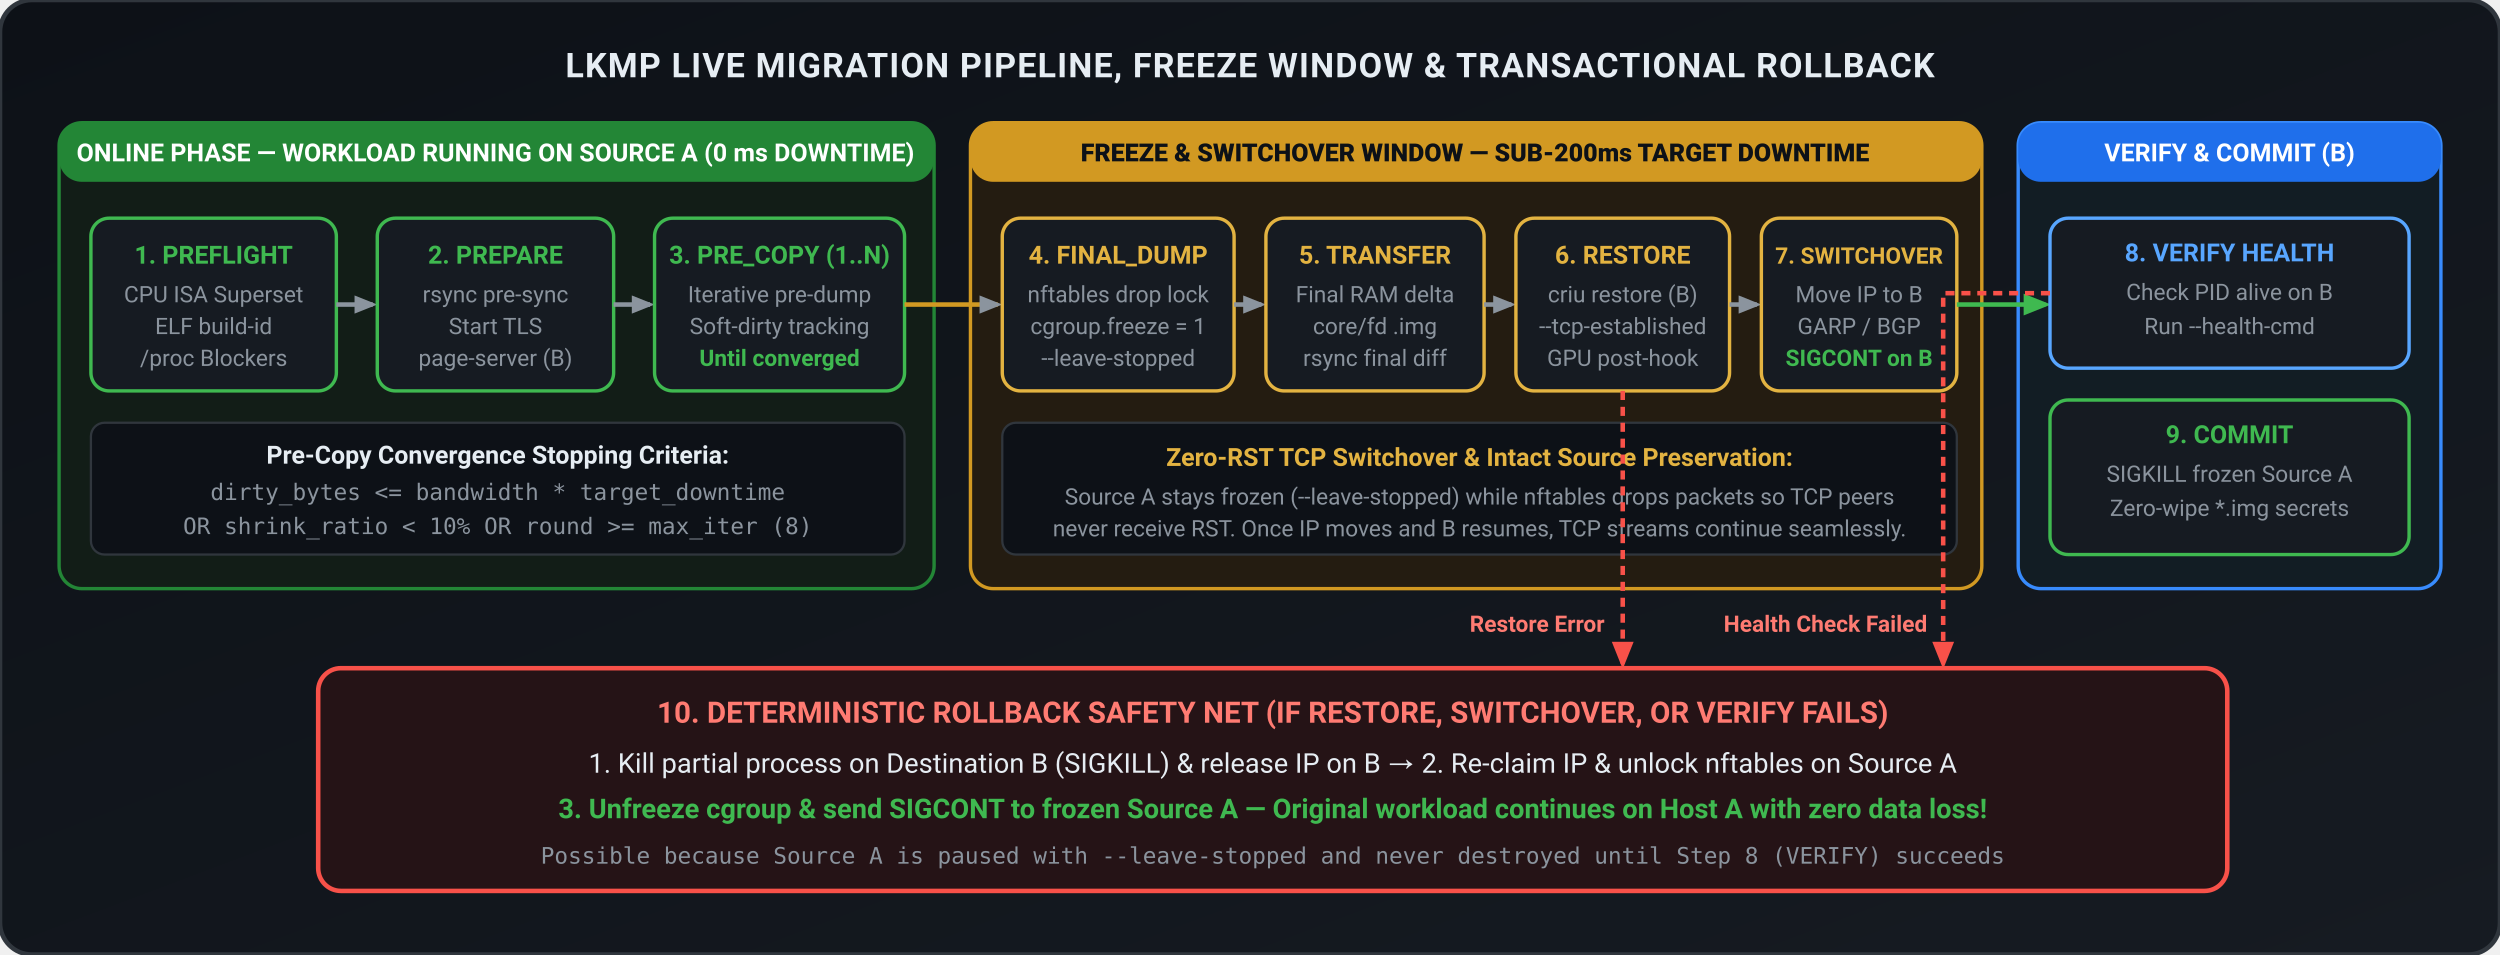
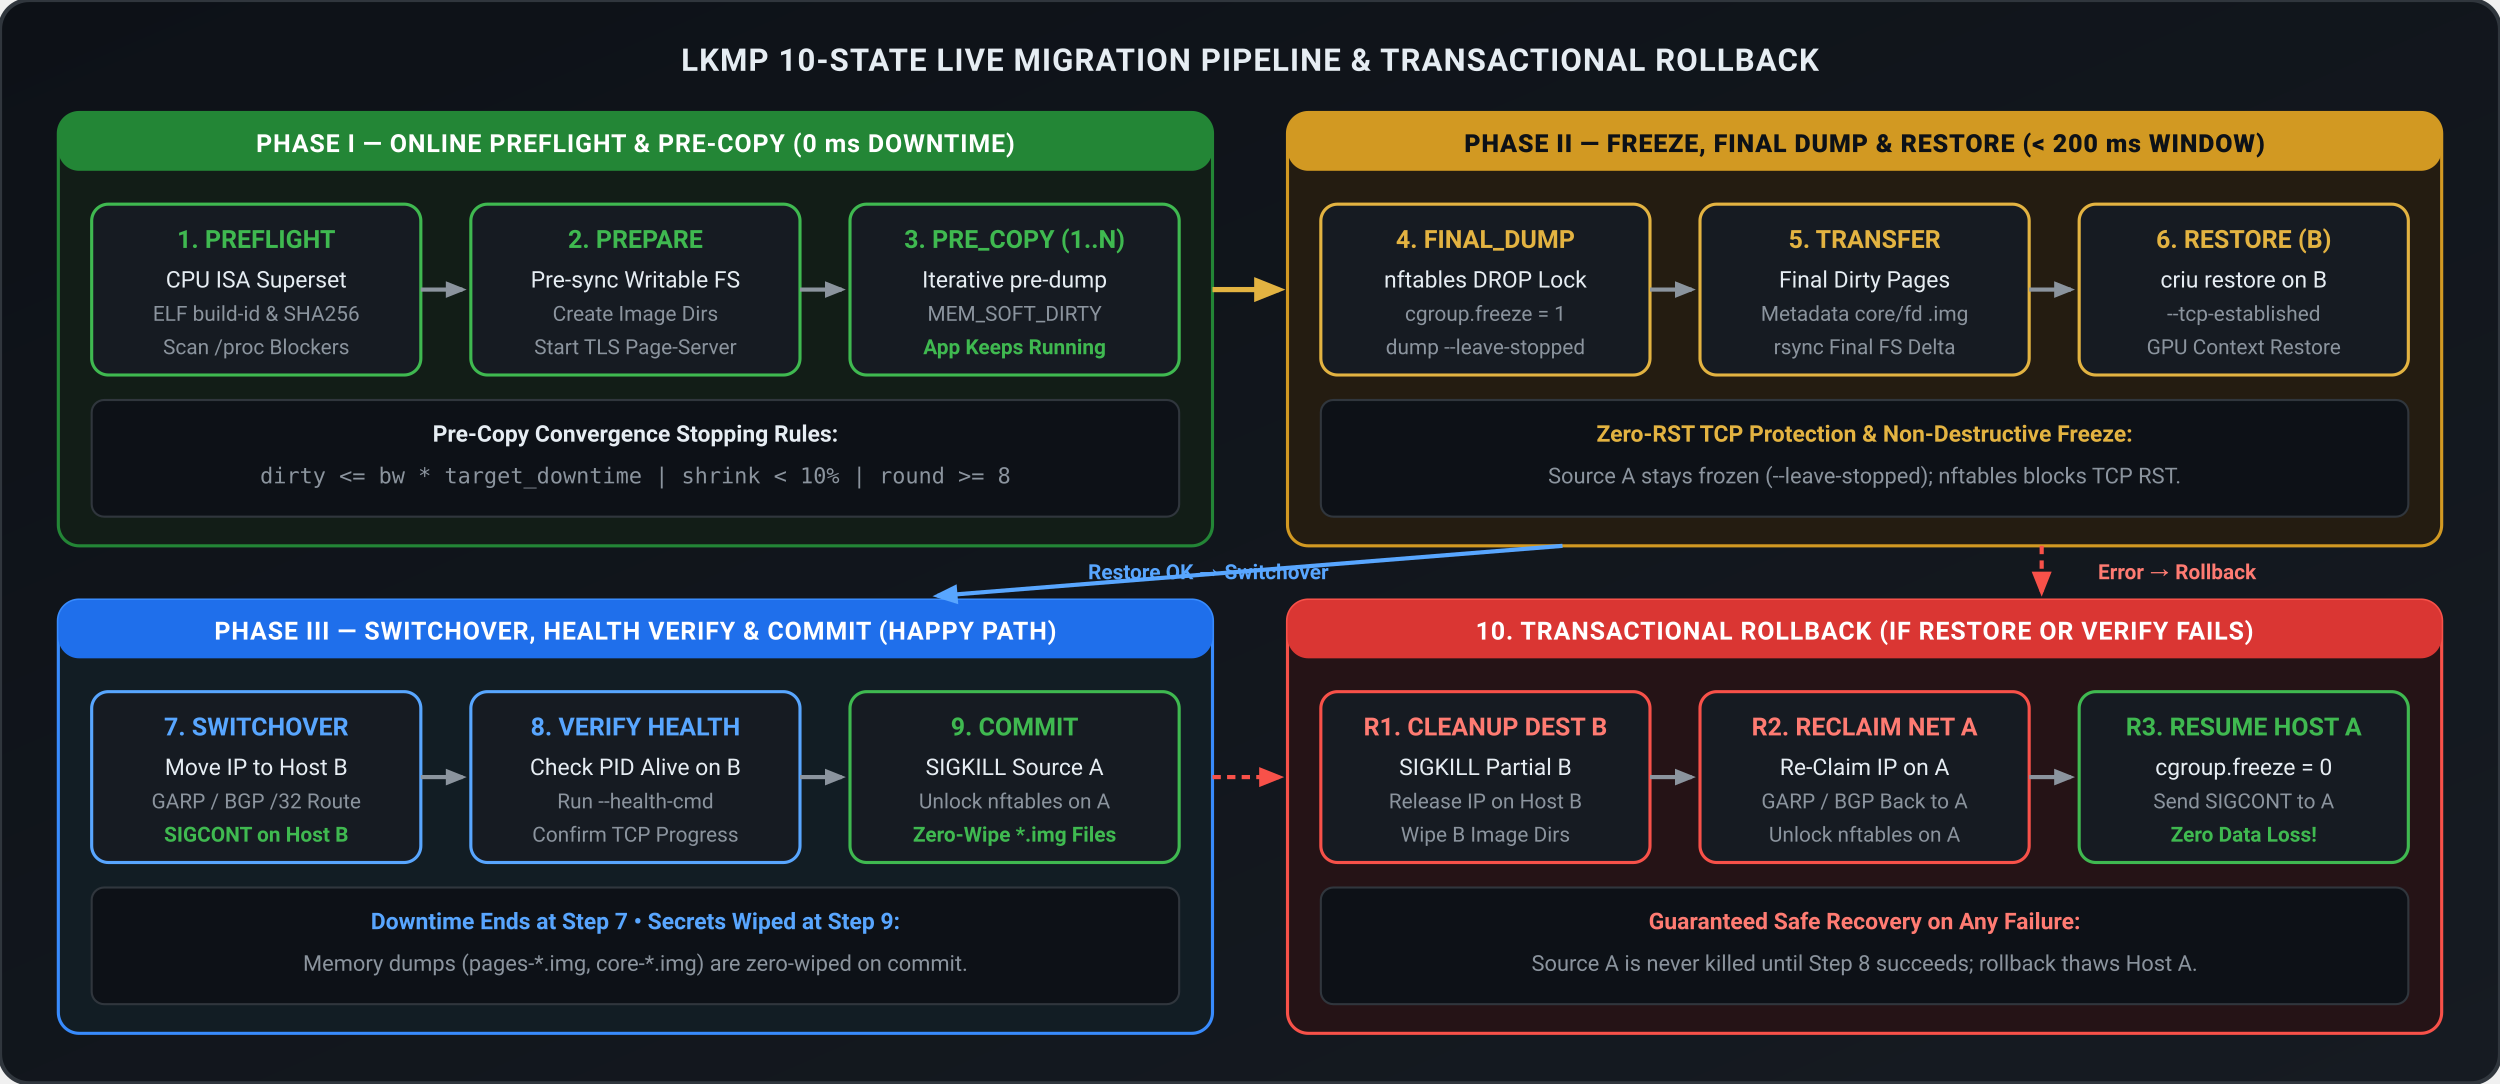
- <svg xmlns="http://www.w3.org/2000/svg" viewBox="0 0 1100 420" width="100%" height="100%" font-family="-apple-system, BlinkMacSystemFont, 'Segoe UI', Roboto, Helvetica, Arial, sans-serif">
+ <svg xmlns="http://www.w3.org/2000/svg" viewBox="0 0 1200 520" width="100%" height="100%" font-family="-apple-system, BlinkMacSystemFont, 'Segoe UI', Roboto, Helvetica, Arial, sans-serif">
  <defs>
    <linearGradient id="bgGrad2" x1="0%" y1="0%" x2="100%" y2="100%">
      <stop offset="0%" stop-color="#0d1117" />
      <stop offset="100%" stop-color="#161b22" />
    </linearGradient>
-     <marker id="arrRight" viewBox="0 0 10 10" refX="8" refY="5" markerWidth="5" markerHeight="5" orient="auto">
+     <marker id="arrGray" viewBox="0 0 10 10" refX="8" refY="5" markerWidth="5" markerHeight="5" orient="auto">
      <path d="M 0 1 L 10 5 L 0 9 z" fill="#8b949e" />
    </marker>
-     <marker id="arrRed" viewBox="0 0 10 10" refX="8" refY="5" markerWidth="6" markerHeight="6" orient="auto">
+     <marker id="arrAmber2" viewBox="0 0 10 10" refX="8" refY="5" markerWidth="6" markerHeight="6" orient="auto">
+       <path d="M 0 1 L 10 5 L 0 9 z" fill="#e3b341" />
+     </marker>
+     <marker id="arrBlue2" viewBox="0 0 10 10" refX="8" refY="5" markerWidth="6" markerHeight="6" orient="auto">
+       <path d="M 0 1 L 10 5 L 0 9 z" fill="#58a6ff" />
+     </marker>
+     <marker id="arrRed2" viewBox="0 0 10 10" refX="8" refY="5" markerWidth="6" markerHeight="6" orient="auto">
      <path d="M 0 1 L 10 5 L 0 9 z" fill="#f85149" />
    </marker>
-     <marker id="arrGreen2" viewBox="0 0 10 10" refX="8" refY="5" markerWidth="6" markerHeight="6" orient="auto">
-       <path d="M 0 1 L 10 5 L 0 9 z" fill="#3fb950" />
-     </marker>
  </defs>
-   <rect width="1100" height="420" rx="14" fill="url(#bgGrad2)" stroke="#30363d" stroke-width="2" />
-   <text x="550" y="34" fill="#e6edf3" font-size="15" font-weight="700" text-anchor="middle" letter-spacing="0.5">LKMP LIVE MIGRATION PIPELINE, FREEZE WINDOW &amp; TRANSACTIONAL ROLLBACK</text>
-   <rect x="26" y="54" width="385" height="205" rx="10" fill="#121d17" stroke="#238636" stroke-width="1.5" />
-   <rect x="26" y="54" width="385" height="26" rx="10" fill="#238636" />
-   <text x="218" y="71" fill="#ffffff" font-size="11" font-weight="700" text-anchor="middle">ONLINE PHASE — WORKLOAD RUNNING ON SOURCE A (0 ms DOWNTIME)</text>
-   <rect x="40" y="96" width="108" height="76" rx="8" fill="#161b22" stroke="#3fb950" stroke-width="1.5" />
-   <text x="94" y="116" fill="#3fb950" font-size="11" font-weight="700" text-anchor="middle">1. PREFLIGHT</text>
-   <text x="94" y="133" fill="#8b949e" font-size="10" text-anchor="middle">CPU ISA Superset</text>
-   <text x="94" y="147" fill="#8b949e" font-size="10" text-anchor="middle">ELF build-id</text>
-   <text x="94" y="161" fill="#8b949e" font-size="10" text-anchor="middle">/proc Blockers</text>
-   <path d="M 148 134 L 164 134" stroke="#8b949e" stroke-width="2" marker-end="url(#arrRight)" />
-   <rect x="166" y="96" width="104" height="76" rx="8" fill="#161b22" stroke="#3fb950" stroke-width="1.5" />
-   <text x="218" y="116" fill="#3fb950" font-size="11" font-weight="700" text-anchor="middle">2. PREPARE</text>
-   <text x="218" y="133" fill="#8b949e" font-size="10" text-anchor="middle">rsync pre-sync</text>
-   <text x="218" y="147" fill="#8b949e" font-size="10" text-anchor="middle">Start TLS</text>
-   <text x="218" y="161" fill="#8b949e" font-size="10" text-anchor="middle">page-server (B)</text>
-   <path d="M 270 134 L 286 134" stroke="#8b949e" stroke-width="2" marker-end="url(#arrRight)" />
-   <rect x="288" y="96" width="110" height="76" rx="8" fill="#161b22" stroke="#3fb950" stroke-width="1.5" />
-   <text x="343" y="116" fill="#3fb950" font-size="11" font-weight="700" text-anchor="middle">3. PRE_COPY (1..N)</text>
-   <text x="343" y="133" fill="#8b949e" font-size="10" text-anchor="middle">Iterative pre-dump</text>
-   <text x="343" y="147" fill="#8b949e" font-size="10" text-anchor="middle">Soft-dirty tracking</text>
-   <text x="343" y="161" fill="#3fb950" font-size="10" font-weight="600" text-anchor="middle">Until converged</text>
-   <rect x="40" y="186" width="358" height="58" rx="6" fill="#0d1117" stroke="#30363d" stroke-width="1" />
-   <text x="219" y="204" fill="#e6edf3" font-size="11" font-weight="600" text-anchor="middle">Pre-Copy Convergence Stopping Criteria:</text>
-   <text x="219" y="220" fill="#8b949e" font-size="10" font-family="ui-monospace, SFMono-Regular, Menlo, monospace" text-anchor="middle">dirty_bytes &lt;= bandwidth * target_downtime</text>
-   <text x="219" y="235" fill="#8b949e" font-size="10" font-family="ui-monospace, SFMono-Regular, Menlo, monospace" text-anchor="middle">OR shrink_ratio &lt; 10% OR round &gt;= max_iter (8)</text>
-   <rect x="427" y="54" width="445" height="205" rx="10" fill="#241c11" stroke="#d29922" stroke-width="1.5" />
-   <rect x="427" y="54" width="445" height="26" rx="10" fill="#d29922" />
-   <text x="649" y="71" fill="#0d1117" font-size="11" font-weight="800" text-anchor="middle">FREEZE &amp; SWITCHOVER WINDOW — SUB-200ms TARGET DOWNTIME</text>
-   <path d="M 398 134 L 439 134" stroke="#d29922" stroke-width="2" marker-end="url(#arrRight)" />
-   <rect x="441" y="96" width="102" height="76" rx="8" fill="#161b22" stroke="#e3b341" stroke-width="1.5" />
-   <text x="492" y="116" fill="#e3b341" font-size="11" font-weight="700" text-anchor="middle">4. FINAL_DUMP</text>
-   <text x="492" y="133" fill="#8b949e" font-size="10" text-anchor="middle">nftables drop lock</text>
-   <text x="492" y="147" fill="#8b949e" font-size="10" text-anchor="middle">cgroup.freeze = 1</text>
-   <text x="492" y="161" fill="#8b949e" font-size="10" text-anchor="middle">--leave-stopped</text>
-   <path d="M 543 134 L 555 134" stroke="#8b949e" stroke-width="2" marker-end="url(#arrRight)" />
-   <rect x="557" y="96" width="96" height="76" rx="8" fill="#161b22" stroke="#e3b341" stroke-width="1.5" />
-   <text x="605" y="116" fill="#e3b341" font-size="11" font-weight="700" text-anchor="middle">5. TRANSFER</text>
-   <text x="605" y="133" fill="#8b949e" font-size="10" text-anchor="middle">Final RAM delta</text>
-   <text x="605" y="147" fill="#8b949e" font-size="10" text-anchor="middle">core/fd .img</text>
-   <text x="605" y="161" fill="#8b949e" font-size="10" text-anchor="middle">rsync final diff</text>
-   <path d="M 653 134 L 665 134" stroke="#8b949e" stroke-width="2" marker-end="url(#arrRight)" />
-   <rect x="667" y="96" width="94" height="76" rx="8" fill="#161b22" stroke="#e3b341" stroke-width="1.5" />
-   <text x="714" y="116" fill="#e3b341" font-size="11" font-weight="700" text-anchor="middle">6. RESTORE</text>
-   <text x="714" y="133" fill="#8b949e" font-size="10" text-anchor="middle">criu restore (B)</text>
-   <text x="714" y="147" fill="#8b949e" font-size="10" text-anchor="middle">--tcp-established</text>
-   <text x="714" y="161" fill="#8b949e" font-size="10" text-anchor="middle">GPU post-hook</text>
-   <path d="M 761 134 L 773 134" stroke="#8b949e" stroke-width="2" marker-end="url(#arrRight)" />
-   <rect x="775" y="96" width="86" height="76" rx="8" fill="#161b22" stroke="#e3b341" stroke-width="1.5" />
-   <text x="818" y="116" fill="#e3b341" font-size="10" font-weight="700" text-anchor="middle">7. SWITCHOVER</text>
-   <text x="818" y="133" fill="#8b949e" font-size="10" text-anchor="middle">Move IP to B</text>
-   <text x="818" y="147" fill="#8b949e" font-size="10" text-anchor="middle">GARP / BGP</text>
-   <text x="818" y="161" fill="#3fb950" font-size="10" font-weight="600" text-anchor="middle">SIGCONT on B</text>
-   <rect x="441" y="186" width="420" height="58" rx="6" fill="#0d1117" stroke="#30363d" stroke-width="1" />
-   <text x="651" y="205" fill="#e3b341" font-size="11" font-weight="600" text-anchor="middle">Zero-RST TCP Switchover &amp; Intact Source Preservation:</text>
-   <text x="651" y="222" fill="#8b949e" font-size="10" text-anchor="middle">Source A stays frozen (--leave-stopped) while nftables drops packets so TCP peers</text>
-   <text x="651" y="236" fill="#8b949e" font-size="10" text-anchor="middle">never receive RST. Once IP moves and B resumes, TCP streams continue seamlessly.</text>
-   <rect x="888" y="54" width="186" height="205" rx="10" fill="#121d24" stroke="#388bfd" stroke-width="1.5" />
-   <rect x="888" y="54" width="186" height="26" rx="10" fill="#1f6feb" />
-   <text x="981" y="71" fill="#ffffff" font-size="11" font-weight="700" text-anchor="middle">VERIFY &amp; COMMIT (B)</text>
-   <path d="M 861 134 L 900 134" stroke="#3fb950" stroke-width="2" marker-end="url(#arrGreen2)" />
-   <rect x="902" y="96" width="158" height="66" rx="8" fill="#161b22" stroke="#58a6ff" stroke-width="1.5" />
-   <text x="981" y="115" fill="#58a6ff" font-size="11" font-weight="700" text-anchor="middle">8. VERIFY HEALTH</text>
-   <text x="981" y="132" fill="#8b949e" font-size="10" text-anchor="middle">Check PID alive on B</text>
-   <text x="981" y="147" fill="#8b949e" font-size="10" text-anchor="middle">Run --health-cmd</text>
-   <rect x="902" y="176" width="158" height="68" rx="8" fill="#161b22" stroke="#3fb950" stroke-width="1.5" />
-   <text x="981" y="195" fill="#3fb950" font-size="11" font-weight="700" text-anchor="middle">9. COMMIT</text>
-   <text x="981" y="212" fill="#8b949e" font-size="10" text-anchor="middle">SIGKILL frozen Source A</text>
-   <text x="981" y="227" fill="#8b949e" font-size="10" text-anchor="middle">Zero-wipe *.img secrets</text>
-   <rect x="140" y="294" width="840" height="98" rx="10" fill="#251316" stroke="#f85149" stroke-width="2" />
-   <text x="560" y="318" fill="#ff7b72" font-size="13" font-weight="700" text-anchor="middle">10. DETERMINISTIC ROLLBACK SAFETY NET (IF RESTORE, SWITCHOVER, OR VERIFY FAILS)</text>
-   <text x="560" y="340" fill="#e6edf3" font-size="12" text-anchor="middle">1. Kill partial process on Destination B (SIGKILL) &amp; release IP on B   →   2. Re-claim IP &amp; unlock nftables on Source A</text>
-   <text x="560" y="360" fill="#3fb950" font-size="12" font-weight="600" text-anchor="middle">3. Unfreeze cgroup &amp; send SIGCONT to frozen Source A — Original workload continues on Host A with zero data loss!</text>
-   <text x="560" y="380" fill="#8b949e" font-size="10" font-family="ui-monospace, SFMono-Regular, Menlo, monospace" text-anchor="middle">Possible because Source A is paused with --leave-stopped and never destroyed until Step 8 (VERIFY) succeeds</text>
-   <path d="M 714 172 L 714 292" fill="none" stroke="#f85149" stroke-width="2" stroke-dasharray="4,3" marker-end="url(#arrRed)" />
-   <text x="706" y="278" fill="#ff7b72" font-size="10" font-weight="600" text-anchor="end">Restore Error</text>
-   <path d="M 902 129 L 855 129 L 855 292" fill="none" stroke="#f85149" stroke-width="2" stroke-dasharray="4,3" marker-end="url(#arrRed)" />
-   <text x="848" y="278" fill="#ff7b72" font-size="10" font-weight="600" text-anchor="end">Health Check Failed</text>
+   <rect width="1200" height="520" rx="14" fill="url(#bgGrad2)" stroke="#30363d" stroke-width="2" />
+   <text x="600" y="34" fill="#e6edf3" font-size="15" font-weight="700" text-anchor="middle" letter-spacing="0.5">LKMP 10-STATE LIVE MIGRATION PIPELINE &amp; TRANSACTIONAL ROLLBACK</text>
+   <rect x="28" y="54" width="554" height="208" rx="10" fill="#121d17" stroke="#238636" stroke-width="1.5" />
+   <rect x="28" y="54" width="554" height="28" rx="10" fill="#238636" />
+   <text x="305" y="73" fill="#ffffff" font-size="12" font-weight="700" text-anchor="middle" letter-spacing="0.4">PHASE I — ONLINE PREFLIGHT &amp; PRE-COPY (0 ms DOWNTIME)</text>
+   <rect x="44" y="98" width="158" height="82" rx="8" fill="#161b22" stroke="#3fb950" stroke-width="1.5" />
+   <text x="123" y="119" fill="#3fb950" font-size="12" font-weight="700" text-anchor="middle">1. PREFLIGHT</text>
+   <text x="123" y="138" fill="#e6edf3" font-size="11" text-anchor="middle">CPU ISA Superset</text>
+   <text x="123" y="154" fill="#8b949e" font-size="10" text-anchor="middle">ELF build-id &amp; SHA256</text>
+   <text x="123" y="170" fill="#8b949e" font-size="10" text-anchor="middle">Scan /proc Blockers</text>
+   <path d="M 202 139 L 222 139" stroke="#8b949e" stroke-width="2" marker-end="url(#arrGray)" />
+   <rect x="226" y="98" width="158" height="82" rx="8" fill="#161b22" stroke="#3fb950" stroke-width="1.5" />
+   <text x="305" y="119" fill="#3fb950" font-size="12" font-weight="700" text-anchor="middle">2. PREPARE</text>
+   <text x="305" y="138" fill="#e6edf3" font-size="11" text-anchor="middle">Pre-sync Writable FS</text>
+   <text x="305" y="154" fill="#8b949e" font-size="10" text-anchor="middle">Create Image Dirs</text>
+   <text x="305" y="170" fill="#8b949e" font-size="10" text-anchor="middle">Start TLS Page-Server</text>
+   <path d="M 384 139 L 404 139" stroke="#8b949e" stroke-width="2" marker-end="url(#arrGray)" />
+   <rect x="408" y="98" width="158" height="82" rx="8" fill="#161b22" stroke="#3fb950" stroke-width="1.5" />
+   <text x="487" y="119" fill="#3fb950" font-size="12" font-weight="700" text-anchor="middle">3. PRE_COPY (1..N)</text>
+   <text x="487" y="138" fill="#e6edf3" font-size="11" text-anchor="middle">Iterative pre-dump</text>
+   <text x="487" y="154" fill="#8b949e" font-size="10" text-anchor="middle">MEM_SOFT_DIRTY</text>
+   <text x="487" y="170" fill="#3fb950" font-size="10" font-weight="600" text-anchor="middle">App Keeps Running</text>
+   <rect x="44" y="192" width="522" height="56" rx="6" fill="#0d1117" stroke="#30363d" stroke-width="1" />
+   <text x="305" y="212" fill="#e6edf3" font-size="11" font-weight="600" text-anchor="middle">Pre-Copy Convergence Stopping Rules:</text>
+   <text x="305" y="232" fill="#8b949e" font-size="10.5" font-family="ui-monospace, SFMono-Regular, Menlo, monospace" text-anchor="middle">dirty &lt;= bw * target_downtime  |  shrink &lt; 10%  |  round &gt;= 8</text>
+   <path d="M 582 139 L 614 139" stroke="#e3b341" stroke-width="2.5" marker-end="url(#arrAmber2)" />
+   <rect x="618" y="54" width="554" height="208" rx="10" fill="#241c11" stroke="#d29922" stroke-width="1.5" />
+   <rect x="618" y="54" width="554" height="28" rx="10" fill="#d29922" />
+   <text x="895" y="73" fill="#0d1117" font-size="12" font-weight="800" text-anchor="middle" letter-spacing="0.4">PHASE II — FREEZE, FINAL DUMP &amp; RESTORE (&lt; 200 ms WINDOW)</text>
+   <rect x="634" y="98" width="158" height="82" rx="8" fill="#161b22" stroke="#e3b341" stroke-width="1.5" />
+   <text x="713" y="119" fill="#e3b341" font-size="12" font-weight="700" text-anchor="middle">4. FINAL_DUMP</text>
+   <text x="713" y="138" fill="#e6edf3" font-size="11" text-anchor="middle">nftables DROP Lock</text>
+   <text x="713" y="154" fill="#8b949e" font-size="10" text-anchor="middle">cgroup.freeze = 1</text>
+   <text x="713" y="170" fill="#8b949e" font-size="10" text-anchor="middle">dump --leave-stopped</text>
+   <path d="M 792 139 L 812 139" stroke="#8b949e" stroke-width="2" marker-end="url(#arrGray)" />
+   <rect x="816" y="98" width="158" height="82" rx="8" fill="#161b22" stroke="#e3b341" stroke-width="1.5" />
+   <text x="895" y="119" fill="#e3b341" font-size="12" font-weight="700" text-anchor="middle">5. TRANSFER</text>
+   <text x="895" y="138" fill="#e6edf3" font-size="11" text-anchor="middle">Final Dirty Pages</text>
+   <text x="895" y="154" fill="#8b949e" font-size="10" text-anchor="middle">Metadata core/fd .img</text>
+   <text x="895" y="170" fill="#8b949e" font-size="10" text-anchor="middle">rsync Final FS Delta</text>
+   <path d="M 974 139 L 994 139" stroke="#8b949e" stroke-width="2" marker-end="url(#arrGray)" />
+   <rect x="998" y="98" width="158" height="82" rx="8" fill="#161b22" stroke="#e3b341" stroke-width="1.5" />
+   <text x="1077" y="119" fill="#e3b341" font-size="12" font-weight="700" text-anchor="middle">6. RESTORE (B)</text>
+   <text x="1077" y="138" fill="#e6edf3" font-size="11" text-anchor="middle">criu restore on B</text>
+   <text x="1077" y="154" fill="#8b949e" font-size="10" text-anchor="middle">--tcp-established</text>
+   <text x="1077" y="170" fill="#8b949e" font-size="10" text-anchor="middle">GPU Context Restore</text>
+   <rect x="634" y="192" width="522" height="56" rx="6" fill="#0d1117" stroke="#30363d" stroke-width="1" />
+   <text x="895" y="212" fill="#e3b341" font-size="11" font-weight="600" text-anchor="middle">Zero-RST TCP Protection &amp; Non-Destructive Freeze:</text>
+   <text x="895" y="232" fill="#8b949e" font-size="10.5" text-anchor="middle">Source A stays frozen (--leave-stopped); nftables blocks TCP RST.</text>
+   <rect x="28" y="288" width="554" height="208" rx="10" fill="#121d24" stroke="#388bfd" stroke-width="1.5" />
+   <rect x="28" y="288" width="554" height="28" rx="10" fill="#1f6feb" />
+   <text x="305" y="307" fill="#ffffff" font-size="12" font-weight="700" text-anchor="middle" letter-spacing="0.4">PHASE III — SWITCHOVER, HEALTH VERIFY &amp; COMMIT (HAPPY PATH)</text>
+   <rect x="44" y="332" width="158" height="82" rx="8" fill="#161b22" stroke="#58a6ff" stroke-width="1.5" />
+   <text x="123" y="353" fill="#58a6ff" font-size="12" font-weight="700" text-anchor="middle">7. SWITCHOVER</text>
+   <text x="123" y="372" fill="#e6edf3" font-size="11" text-anchor="middle">Move IP to Host B</text>
+   <text x="123" y="388" fill="#8b949e" font-size="10" text-anchor="middle">GARP / BGP /32 Route</text>
+   <text x="123" y="404" fill="#3fb950" font-size="10" font-weight="600" text-anchor="middle">SIGCONT on Host B</text>
+   <path d="M 202 373 L 222 373" stroke="#8b949e" stroke-width="2" marker-end="url(#arrGray)" />
+   <rect x="226" y="332" width="158" height="82" rx="8" fill="#161b22" stroke="#58a6ff" stroke-width="1.5" />
+   <text x="305" y="353" fill="#58a6ff" font-size="12" font-weight="700" text-anchor="middle">8. VERIFY HEALTH</text>
+   <text x="305" y="372" fill="#e6edf3" font-size="11" text-anchor="middle">Check PID Alive on B</text>
+   <text x="305" y="388" fill="#8b949e" font-size="10" text-anchor="middle">Run --health-cmd</text>
+   <text x="305" y="404" fill="#8b949e" font-size="10" text-anchor="middle">Confirm TCP Progress</text>
+   <path d="M 384 373 L 404 373" stroke="#8b949e" stroke-width="2" marker-end="url(#arrGray)" />
+   <rect x="408" y="332" width="158" height="82" rx="8" fill="#161b22" stroke="#3fb950" stroke-width="1.5" />
+   <text x="487" y="353" fill="#3fb950" font-size="12" font-weight="700" text-anchor="middle">9. COMMIT</text>
+   <text x="487" y="372" fill="#e6edf3" font-size="11" text-anchor="middle">SIGKILL Source A</text>
+   <text x="487" y="388" fill="#8b949e" font-size="10" text-anchor="middle">Unlock nftables on A</text>
+   <text x="487" y="404" fill="#3fb950" font-size="10" font-weight="600" text-anchor="middle">Zero-Wipe *.img Files</text>
+   <rect x="44" y="426" width="522" height="56" rx="6" fill="#0d1117" stroke="#30363d" stroke-width="1" />
+   <text x="305" y="446" fill="#58a6ff" font-size="11" font-weight="600" text-anchor="middle">Downtime Ends at Step 7 • Secrets Wiped at Step 9:</text>
+   <text x="305" y="466" fill="#8b949e" font-size="10.5" text-anchor="middle">Memory dumps (pages-*.img, core-*.img) are zero-wiped on commit.</text>
+   <rect x="618" y="288" width="554" height="208" rx="10" fill="#251316" stroke="#f85149" stroke-width="1.5" />
+   <rect x="618" y="288" width="554" height="28" rx="10" fill="#da3633" />
+   <text x="895" y="307" fill="#ffffff" font-size="12" font-weight="700" text-anchor="middle" letter-spacing="0.4">10. TRANSACTIONAL ROLLBACK (IF RESTORE OR VERIFY FAILS)</text>
+   <rect x="634" y="332" width="158" height="82" rx="8" fill="#161b22" stroke="#f85149" stroke-width="1.5" />
+   <text x="713" y="353" fill="#ff7b72" font-size="12" font-weight="700" text-anchor="middle">R1. CLEANUP DEST B</text>
+   <text x="713" y="372" fill="#e6edf3" font-size="11" text-anchor="middle">SIGKILL Partial B</text>
+   <text x="713" y="388" fill="#8b949e" font-size="10" text-anchor="middle">Release IP on Host B</text>
+   <text x="713" y="404" fill="#8b949e" font-size="10" text-anchor="middle">Wipe B Image Dirs</text>
+   <path d="M 792 373 L 812 373" stroke="#8b949e" stroke-width="2" marker-end="url(#arrGray)" />
+   <rect x="816" y="332" width="158" height="82" rx="8" fill="#161b22" stroke="#f85149" stroke-width="1.5" />
+   <text x="895" y="353" fill="#ff7b72" font-size="12" font-weight="700" text-anchor="middle">R2. RECLAIM NET A</text>
+   <text x="895" y="372" fill="#e6edf3" font-size="11" text-anchor="middle">Re-Claim IP on A</text>
+   <text x="895" y="388" fill="#8b949e" font-size="10" text-anchor="middle">GARP / BGP Back to A</text>
+   <text x="895" y="404" fill="#8b949e" font-size="10" text-anchor="middle">Unlock nftables on A</text>
+   <path d="M 974 373 L 994 373" stroke="#8b949e" stroke-width="2" marker-end="url(#arrGray)" />
+   <rect x="998" y="332" width="158" height="82" rx="8" fill="#161b22" stroke="#3fb950" stroke-width="1.5" />
+   <text x="1077" y="353" fill="#3fb950" font-size="12" font-weight="700" text-anchor="middle">R3. RESUME HOST A</text>
+   <text x="1077" y="372" fill="#e6edf3" font-size="11" text-anchor="middle">cgroup.freeze = 0</text>
+   <text x="1077" y="388" fill="#8b949e" font-size="10" text-anchor="middle">Send SIGCONT to A</text>
+   <text x="1077" y="404" fill="#3fb950" font-size="10" font-weight="600" text-anchor="middle">Zero Data Loss!</text>
+   <rect x="634" y="426" width="522" height="56" rx="6" fill="#0d1117" stroke="#30363d" stroke-width="1" />
+   <text x="895" y="446" fill="#ff7b72" font-size="11" font-weight="600" text-anchor="middle">Guaranteed Safe Recovery on Any Failure:</text>
+   <text x="895" y="466" fill="#8b949e" font-size="10.5" text-anchor="middle">Source A is never killed until Step 8 succeeds; rollback thaws Host A.</text>
+   <path d="M 750 262 L 450 286" fill="none" stroke="#58a6ff" stroke-width="2" marker-end="url(#arrBlue2)" />
+   <text x="580" y="278" fill="#58a6ff" font-size="10" font-weight="600" text-anchor="middle">Restore OK → Switchover</text>
+   <path d="M 980 262 L 980 284" fill="none" stroke="#f85149" stroke-width="2" stroke-dasharray="4,3" marker-end="url(#arrRed2)" />
+   <text x="1045" y="278" fill="#ff7b72" font-size="10" font-weight="600" text-anchor="middle">Error → Rollback</text>
+   <path d="M 582 373 L 614 373" fill="none" stroke="#f85149" stroke-width="2" stroke-dasharray="4,3" marker-end="url(#arrRed2)" />
</svg>
